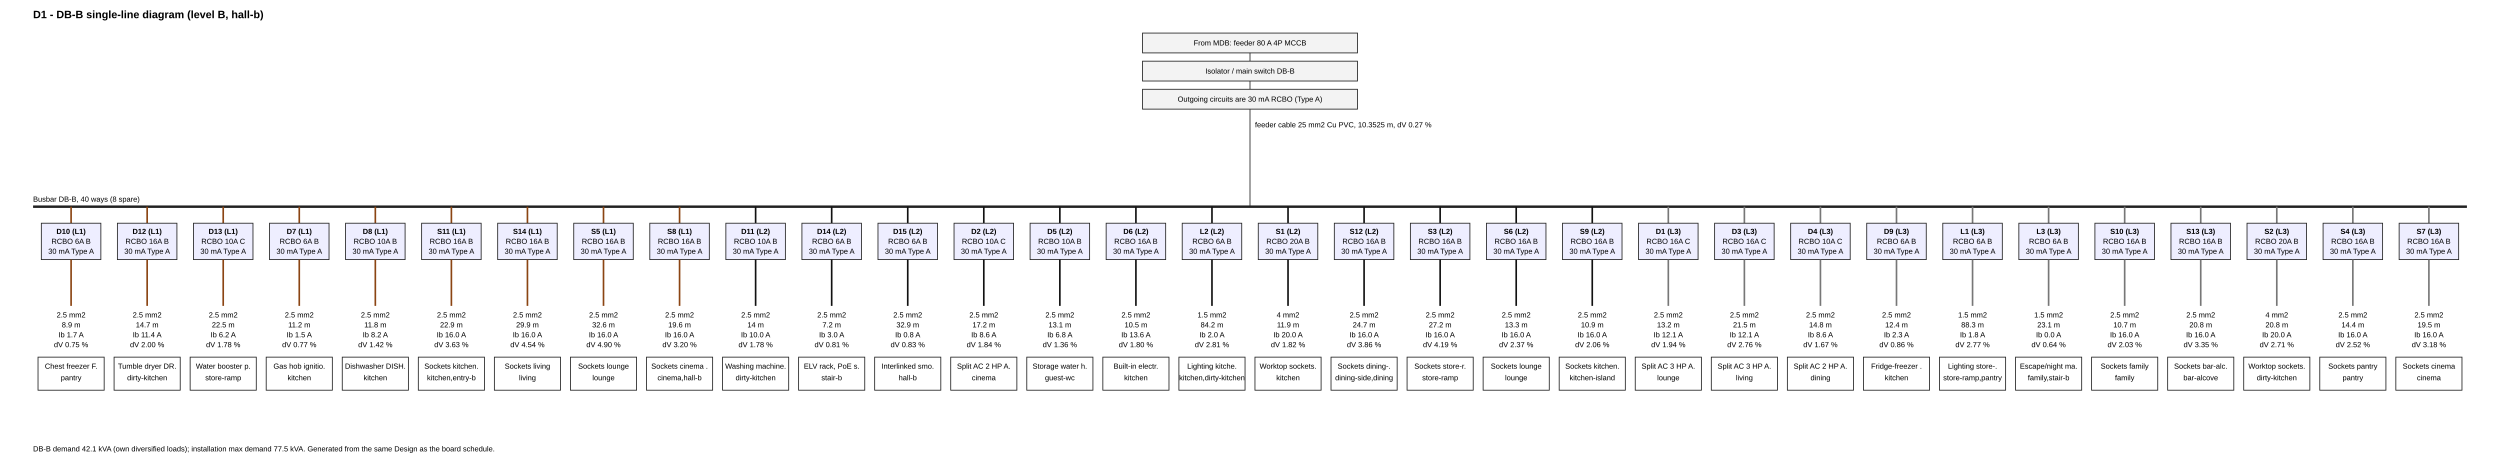
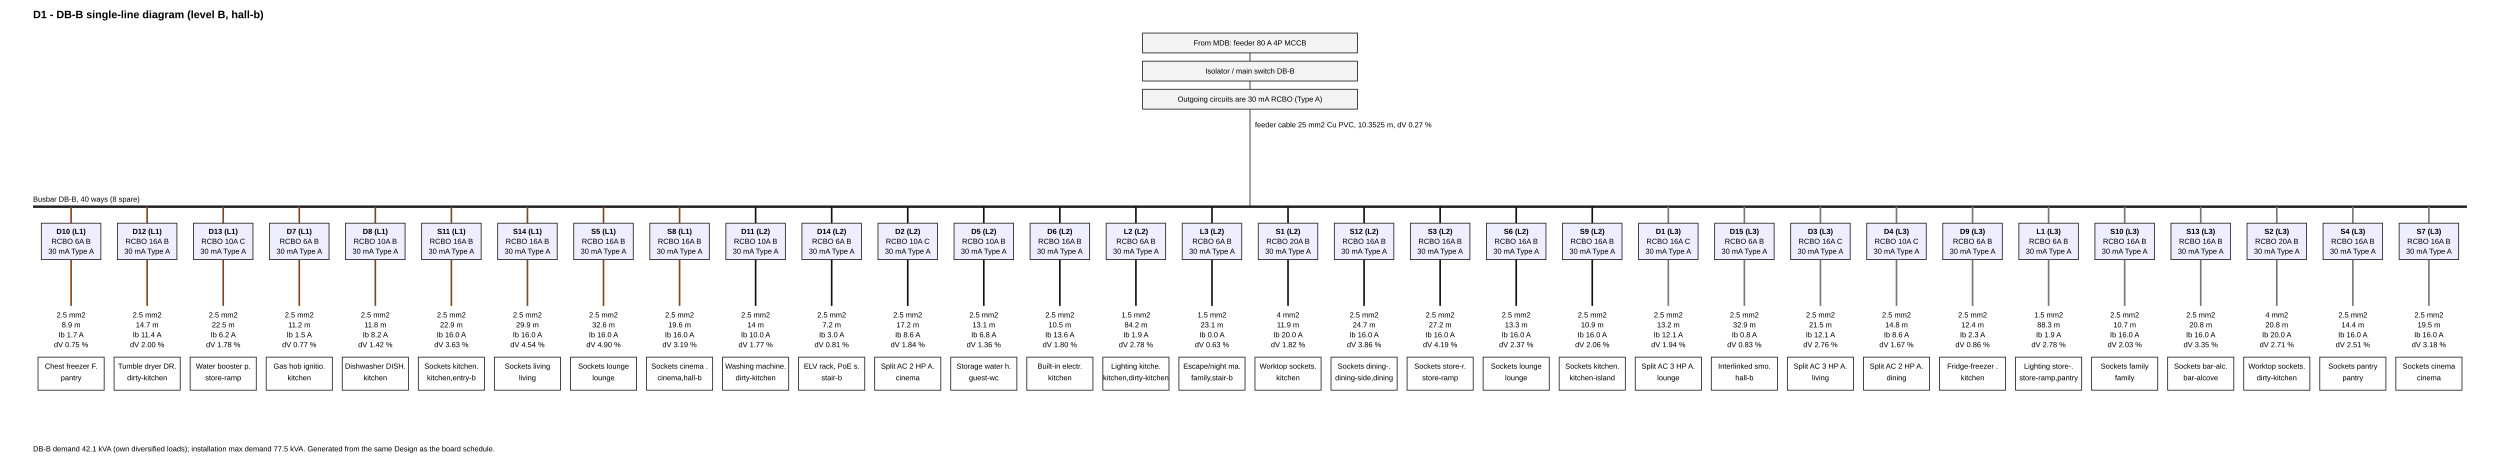
<svg xmlns="http://www.w3.org/2000/svg" width="3024" height="560" viewBox="0 0 3024 560" font-family="Arial,sans-serif" font-size="9">
  <rect width="3024" height="560" fill="#fff" />
  <text x="40" y="22" font-size="13" font-weight="bold">D1 - DB-B single-line diagram (level B, hall-b)</text>
  <rect x="1382" y="40" width="260" height="24" fill="#f3f3f3" stroke="#222" />
  <text x="1512" y="55" text-anchor="middle">From MDB: feeder 80 A 4P MCCB</text>
  <line x1="1512" y1="64" x2="1512" y2="74" stroke="#222" />
  <rect x="1382" y="74" width="260" height="24" fill="#f3f3f3" stroke="#222" />
  <text x="1512" y="89" text-anchor="middle">Isolator / main switch DB-B</text>
  <line x1="1512" y1="98" x2="1512" y2="108" stroke="#222" />
  <rect x="1382" y="108" width="260" height="24" fill="#f3f3f3" stroke="#222" />
  <text x="1512" y="123" text-anchor="middle">Outgoing circuits are 30 mA RCBO (Type A)</text>
  <line x1="1512" y1="132" x2="1512" y2="250" stroke="#222" />
  <text x="1518" y="154">feeder cable 25 mm2 Cu PVC, 10.3525 m, dV 0.27 %</text>
  <line x1="40" y1="250" x2="2984" y2="250" stroke="#222" stroke-width="3" />
  <text x="40" y="244">Busbar DB-B, 40 ways (8 spare)</text>
  <g id="DB-B/D10">
    <line x1="86" y1="250" x2="86" y2="270" stroke="#8b4513" stroke-width="2" />
    <rect x="50" y="270" width="72" height="44" fill="#eef" stroke="#222" />
    <text x="86" y="283" text-anchor="middle" font-weight="bold">D10 (L1)</text>
    <text x="86" y="295" text-anchor="middle">RCBO 6A B</text>
    <text x="86" y="307" text-anchor="middle">30 mA Type A</text>
    <line x1="86" y1="314" x2="86" y2="370" stroke="#8b4513" stroke-width="2" />
    <text x="86" y="384" text-anchor="middle">2.5 mm2</text>
    <text x="86" y="396" text-anchor="middle">8.9 m</text>
    <text x="86" y="408" text-anchor="middle">Ib 1.7 A</text>
    <text x="86" y="420" text-anchor="middle">dV 0.75 %</text>
    <rect x="46" y="432" width="80" height="40" fill="#fff" stroke="#222" />
    <text x="86" y="446" text-anchor="middle">Chest freezer F.</text>
    <text x="86" y="460" text-anchor="middle">pantry</text>
  </g>
  <g id="DB-B/D12">
    <line x1="178" y1="250" x2="178" y2="270" stroke="#8b4513" stroke-width="2" />
    <rect x="142" y="270" width="72" height="44" fill="#eef" stroke="#222" />
    <text x="178" y="283" text-anchor="middle" font-weight="bold">D12 (L1)</text>
    <text x="178" y="295" text-anchor="middle">RCBO 16A B</text>
    <text x="178" y="307" text-anchor="middle">30 mA Type A</text>
    <line x1="178" y1="314" x2="178" y2="370" stroke="#8b4513" stroke-width="2" />
    <text x="178" y="384" text-anchor="middle">2.5 mm2</text>
    <text x="178" y="396" text-anchor="middle">14.7 m</text>
    <text x="178" y="408" text-anchor="middle">Ib 11.4 A</text>
    <text x="178" y="420" text-anchor="middle">dV 2.00 %</text>
    <rect x="138" y="432" width="80" height="40" fill="#fff" stroke="#222" />
    <text x="178" y="446" text-anchor="middle">Tumble dryer DR.</text>
    <text x="178" y="460" text-anchor="middle">dirty-kitchen</text>
  </g>
  <g id="DB-B/D13">
    <line x1="270" y1="250" x2="270" y2="270" stroke="#8b4513" stroke-width="2" />
    <rect x="234" y="270" width="72" height="44" fill="#eef" stroke="#222" />
    <text x="270" y="283" text-anchor="middle" font-weight="bold">D13 (L1)</text>
    <text x="270" y="295" text-anchor="middle">RCBO 10A C</text>
    <text x="270" y="307" text-anchor="middle">30 mA Type A</text>
    <line x1="270" y1="314" x2="270" y2="370" stroke="#8b4513" stroke-width="2" />
    <text x="270" y="384" text-anchor="middle">2.5 mm2</text>
    <text x="270" y="396" text-anchor="middle">22.5 m</text>
    <text x="270" y="408" text-anchor="middle">Ib 6.2 A</text>
    <text x="270" y="420" text-anchor="middle">dV 1.78 %</text>
    <rect x="230" y="432" width="80" height="40" fill="#fff" stroke="#222" />
    <text x="270" y="446" text-anchor="middle">Water booster p.</text>
    <text x="270" y="460" text-anchor="middle">store-ramp</text>
  </g>
  <g id="DB-B/D7">
    <line x1="362" y1="250" x2="362" y2="270" stroke="#8b4513" stroke-width="2" />
    <rect x="326" y="270" width="72" height="44" fill="#eef" stroke="#222" />
    <text x="362" y="283" text-anchor="middle" font-weight="bold">D7 (L1)</text>
    <text x="362" y="295" text-anchor="middle">RCBO 6A B</text>
    <text x="362" y="307" text-anchor="middle">30 mA Type A</text>
    <line x1="362" y1="314" x2="362" y2="370" stroke="#8b4513" stroke-width="2" />
    <text x="362" y="384" text-anchor="middle">2.5 mm2</text>
    <text x="362" y="396" text-anchor="middle">11.2 m</text>
    <text x="362" y="408" text-anchor="middle">Ib 1.5 A</text>
    <text x="362" y="420" text-anchor="middle">dV 0.77 %</text>
    <rect x="322" y="432" width="80" height="40" fill="#fff" stroke="#222" />
    <text x="362" y="446" text-anchor="middle">Gas hob ignitio.</text>
    <text x="362" y="460" text-anchor="middle">kitchen</text>
  </g>
  <g id="DB-B/D8">
    <line x1="454" y1="250" x2="454" y2="270" stroke="#8b4513" stroke-width="2" />
    <rect x="418" y="270" width="72" height="44" fill="#eef" stroke="#222" />
    <text x="454" y="283" text-anchor="middle" font-weight="bold">D8 (L1)</text>
    <text x="454" y="295" text-anchor="middle">RCBO 10A B</text>
    <text x="454" y="307" text-anchor="middle">30 mA Type A</text>
    <line x1="454" y1="314" x2="454" y2="370" stroke="#8b4513" stroke-width="2" />
    <text x="454" y="384" text-anchor="middle">2.5 mm2</text>
    <text x="454" y="396" text-anchor="middle">11.8 m</text>
    <text x="454" y="408" text-anchor="middle">Ib 8.2 A</text>
    <text x="454" y="420" text-anchor="middle">dV 1.42 %</text>
    <rect x="414" y="432" width="80" height="40" fill="#fff" stroke="#222" />
    <text x="454" y="446" text-anchor="middle">Dishwasher DISH.</text>
    <text x="454" y="460" text-anchor="middle">kitchen</text>
  </g>
  <g id="DB-B/S11">
    <line x1="546" y1="250" x2="546" y2="270" stroke="#8b4513" stroke-width="2" />
    <rect x="510" y="270" width="72" height="44" fill="#eef" stroke="#222" />
    <text x="546" y="283" text-anchor="middle" font-weight="bold">S11 (L1)</text>
    <text x="546" y="295" text-anchor="middle">RCBO 16A B</text>
    <text x="546" y="307" text-anchor="middle">30 mA Type A</text>
    <line x1="546" y1="314" x2="546" y2="370" stroke="#8b4513" stroke-width="2" />
    <text x="546" y="384" text-anchor="middle">2.5 mm2</text>
    <text x="546" y="396" text-anchor="middle">22.9 m</text>
    <text x="546" y="408" text-anchor="middle">Ib 16.0 A</text>
    <text x="546" y="420" text-anchor="middle">dV 3.63 %</text>
    <rect x="506" y="432" width="80" height="40" fill="#fff" stroke="#222" />
    <text x="546" y="446" text-anchor="middle">Sockets kitchen.</text>
    <text x="546" y="460" text-anchor="middle">kitchen,entry-b</text>
  </g>
  <g id="DB-B/S14">
    <line x1="638" y1="250" x2="638" y2="270" stroke="#8b4513" stroke-width="2" />
    <rect x="602" y="270" width="72" height="44" fill="#eef" stroke="#222" />
    <text x="638" y="283" text-anchor="middle" font-weight="bold">S14 (L1)</text>
    <text x="638" y="295" text-anchor="middle">RCBO 16A B</text>
    <text x="638" y="307" text-anchor="middle">30 mA Type A</text>
    <line x1="638" y1="314" x2="638" y2="370" stroke="#8b4513" stroke-width="2" />
    <text x="638" y="384" text-anchor="middle">2.5 mm2</text>
    <text x="638" y="396" text-anchor="middle">29.9 m</text>
    <text x="638" y="408" text-anchor="middle">Ib 16.0 A</text>
    <text x="638" y="420" text-anchor="middle">dV 4.54 %</text>
    <rect x="598" y="432" width="80" height="40" fill="#fff" stroke="#222" />
    <text x="638" y="446" text-anchor="middle">Sockets living</text>
    <text x="638" y="460" text-anchor="middle">living</text>
  </g>
  <g id="DB-B/S5">
    <line x1="730" y1="250" x2="730" y2="270" stroke="#8b4513" stroke-width="2" />
    <rect x="694" y="270" width="72" height="44" fill="#eef" stroke="#222" />
    <text x="730" y="283" text-anchor="middle" font-weight="bold">S5 (L1)</text>
    <text x="730" y="295" text-anchor="middle">RCBO 16A B</text>
    <text x="730" y="307" text-anchor="middle">30 mA Type A</text>
    <line x1="730" y1="314" x2="730" y2="370" stroke="#8b4513" stroke-width="2" />
    <text x="730" y="384" text-anchor="middle">2.5 mm2</text>
    <text x="730" y="396" text-anchor="middle">32.6 m</text>
    <text x="730" y="408" text-anchor="middle">Ib 16.0 A</text>
    <text x="730" y="420" text-anchor="middle">dV 4.90 %</text>
    <rect x="690" y="432" width="80" height="40" fill="#fff" stroke="#222" />
    <text x="730" y="446" text-anchor="middle">Sockets lounge</text>
    <text x="730" y="460" text-anchor="middle">lounge</text>
  </g>
  <g id="DB-B/S8">
    <line x1="822" y1="250" x2="822" y2="270" stroke="#8b4513" stroke-width="2" />
    <rect x="786" y="270" width="72" height="44" fill="#eef" stroke="#222" />
    <text x="822" y="283" text-anchor="middle" font-weight="bold">S8 (L1)</text>
    <text x="822" y="295" text-anchor="middle">RCBO 16A B</text>
    <text x="822" y="307" text-anchor="middle">30 mA Type A</text>
    <line x1="822" y1="314" x2="822" y2="370" stroke="#8b4513" stroke-width="2" />
    <text x="822" y="384" text-anchor="middle">2.5 mm2</text>
    <text x="822" y="396" text-anchor="middle">19.6 m</text>
    <text x="822" y="408" text-anchor="middle">Ib 16.0 A</text>
-     <text x="822" y="420" text-anchor="middle">dV 3.20 %</text>
+     <text x="822" y="420" text-anchor="middle">dV 3.19 %</text>
    <rect x="782" y="432" width="80" height="40" fill="#fff" stroke="#222" />
    <text x="822" y="446" text-anchor="middle">Sockets cinema .</text>
    <text x="822" y="460" text-anchor="middle">cinema,hall-b</text>
  </g>
  <g id="DB-B/D11">
    <line x1="914" y1="250" x2="914" y2="270" stroke="#111" stroke-width="2" />
    <rect x="878" y="270" width="72" height="44" fill="#eef" stroke="#222" />
    <text x="914" y="283" text-anchor="middle" font-weight="bold">D11 (L2)</text>
    <text x="914" y="295" text-anchor="middle">RCBO 10A B</text>
    <text x="914" y="307" text-anchor="middle">30 mA Type A</text>
    <line x1="914" y1="314" x2="914" y2="370" stroke="#111" stroke-width="2" />
    <text x="914" y="384" text-anchor="middle">2.5 mm2</text>
    <text x="914" y="396" text-anchor="middle">14 m</text>
    <text x="914" y="408" text-anchor="middle">Ib 10.0 A</text>
-     <text x="914" y="420" text-anchor="middle">dV 1.78 %</text>
+     <text x="914" y="420" text-anchor="middle">dV 1.77 %</text>
    <rect x="874" y="432" width="80" height="40" fill="#fff" stroke="#222" />
    <text x="914" y="446" text-anchor="middle">Washing machine.</text>
    <text x="914" y="460" text-anchor="middle">dirty-kitchen</text>
  </g>
  <g id="DB-B/D14">
    <line x1="1006" y1="250" x2="1006" y2="270" stroke="#111" stroke-width="2" />
    <rect x="970" y="270" width="72" height="44" fill="#eef" stroke="#222" />
    <text x="1006" y="283" text-anchor="middle" font-weight="bold">D14 (L2)</text>
    <text x="1006" y="295" text-anchor="middle">RCBO 6A B</text>
    <text x="1006" y="307" text-anchor="middle">30 mA Type A</text>
    <line x1="1006" y1="314" x2="1006" y2="370" stroke="#111" stroke-width="2" />
    <text x="1006" y="384" text-anchor="middle">2.5 mm2</text>
    <text x="1006" y="396" text-anchor="middle">7.2 m</text>
    <text x="1006" y="408" text-anchor="middle">Ib 3.0 A</text>
    <text x="1006" y="420" text-anchor="middle">dV 0.81 %</text>
    <rect x="966" y="432" width="80" height="40" fill="#fff" stroke="#222" />
    <text x="1006" y="446" text-anchor="middle">ELV rack, PoE s.</text>
    <text x="1006" y="460" text-anchor="middle">stair-b</text>
  </g>
-   <g id="DB-B/D15">
+   <g id="DB-B/D2">
    <line x1="1098" y1="250" x2="1098" y2="270" stroke="#111" stroke-width="2" />
    <rect x="1062" y="270" width="72" height="44" fill="#eef" stroke="#222" />
-     <text x="1098" y="283" text-anchor="middle" font-weight="bold">D15 (L2)</text>
-     <text x="1098" y="295" text-anchor="middle">RCBO 6A B</text>
+     <text x="1098" y="283" text-anchor="middle" font-weight="bold">D2 (L2)</text>
+     <text x="1098" y="295" text-anchor="middle">RCBO 10A C</text>
    <text x="1098" y="307" text-anchor="middle">30 mA Type A</text>
    <line x1="1098" y1="314" x2="1098" y2="370" stroke="#111" stroke-width="2" />
    <text x="1098" y="384" text-anchor="middle">2.5 mm2</text>
-     <text x="1098" y="396" text-anchor="middle">32.9 m</text>
-     <text x="1098" y="408" text-anchor="middle">Ib 0.8 A</text>
-     <text x="1098" y="420" text-anchor="middle">dV 0.83 %</text>
+     <text x="1098" y="396" text-anchor="middle">17.2 m</text>
+     <text x="1098" y="408" text-anchor="middle">Ib 8.6 A</text>
+     <text x="1098" y="420" text-anchor="middle">dV 1.84 %</text>
    <rect x="1058" y="432" width="80" height="40" fill="#fff" stroke="#222" />
-     <text x="1098" y="446" text-anchor="middle">Interlinked smo.</text>
-     <text x="1098" y="460" text-anchor="middle">hall-b</text>
-   </g>
-   <g id="DB-B/D2">
+     <text x="1098" y="446" text-anchor="middle">Split AC 2 HP A.</text>
+     <text x="1098" y="460" text-anchor="middle">cinema</text>
+   </g>
+   <g id="DB-B/D5">
    <line x1="1190" y1="250" x2="1190" y2="270" stroke="#111" stroke-width="2" />
    <rect x="1154" y="270" width="72" height="44" fill="#eef" stroke="#222" />
-     <text x="1190" y="283" text-anchor="middle" font-weight="bold">D2 (L2)</text>
-     <text x="1190" y="295" text-anchor="middle">RCBO 10A C</text>
+     <text x="1190" y="283" text-anchor="middle" font-weight="bold">D5 (L2)</text>
+     <text x="1190" y="295" text-anchor="middle">RCBO 10A B</text>
    <text x="1190" y="307" text-anchor="middle">30 mA Type A</text>
    <line x1="1190" y1="314" x2="1190" y2="370" stroke="#111" stroke-width="2" />
    <text x="1190" y="384" text-anchor="middle">2.5 mm2</text>
-     <text x="1190" y="396" text-anchor="middle">17.2 m</text>
-     <text x="1190" y="408" text-anchor="middle">Ib 8.6 A</text>
-     <text x="1190" y="420" text-anchor="middle">dV 1.84 %</text>
+     <text x="1190" y="396" text-anchor="middle">13.1 m</text>
+     <text x="1190" y="408" text-anchor="middle">Ib 6.8 A</text>
+     <text x="1190" y="420" text-anchor="middle">dV 1.36 %</text>
    <rect x="1150" y="432" width="80" height="40" fill="#fff" stroke="#222" />
-     <text x="1190" y="446" text-anchor="middle">Split AC 2 HP A.</text>
-     <text x="1190" y="460" text-anchor="middle">cinema</text>
-   </g>
-   <g id="DB-B/D5">
+     <text x="1190" y="446" text-anchor="middle">Storage water h.</text>
+     <text x="1190" y="460" text-anchor="middle">guest-wc</text>
+   </g>
+   <g id="DB-B/D6">
    <line x1="1282" y1="250" x2="1282" y2="270" stroke="#111" stroke-width="2" />
    <rect x="1246" y="270" width="72" height="44" fill="#eef" stroke="#222" />
-     <text x="1282" y="283" text-anchor="middle" font-weight="bold">D5 (L2)</text>
-     <text x="1282" y="295" text-anchor="middle">RCBO 10A B</text>
+     <text x="1282" y="283" text-anchor="middle" font-weight="bold">D6 (L2)</text>
+     <text x="1282" y="295" text-anchor="middle">RCBO 16A B</text>
    <text x="1282" y="307" text-anchor="middle">30 mA Type A</text>
    <line x1="1282" y1="314" x2="1282" y2="370" stroke="#111" stroke-width="2" />
    <text x="1282" y="384" text-anchor="middle">2.5 mm2</text>
-     <text x="1282" y="396" text-anchor="middle">13.1 m</text>
-     <text x="1282" y="408" text-anchor="middle">Ib 6.8 A</text>
-     <text x="1282" y="420" text-anchor="middle">dV 1.36 %</text>
+     <text x="1282" y="396" text-anchor="middle">10.5 m</text>
+     <text x="1282" y="408" text-anchor="middle">Ib 13.6 A</text>
+     <text x="1282" y="420" text-anchor="middle">dV 1.80 %</text>
    <rect x="1242" y="432" width="80" height="40" fill="#fff" stroke="#222" />
-     <text x="1282" y="446" text-anchor="middle">Storage water h.</text>
-     <text x="1282" y="460" text-anchor="middle">guest-wc</text>
-   </g>
-   <g id="DB-B/D6">
+     <text x="1282" y="446" text-anchor="middle">Built-in electr.</text>
+     <text x="1282" y="460" text-anchor="middle">kitchen</text>
+   </g>
+   <g id="DB-B/L2">
    <line x1="1374" y1="250" x2="1374" y2="270" stroke="#111" stroke-width="2" />
    <rect x="1338" y="270" width="72" height="44" fill="#eef" stroke="#222" />
-     <text x="1374" y="283" text-anchor="middle" font-weight="bold">D6 (L2)</text>
-     <text x="1374" y="295" text-anchor="middle">RCBO 16A B</text>
+     <text x="1374" y="283" text-anchor="middle" font-weight="bold">L2 (L2)</text>
+     <text x="1374" y="295" text-anchor="middle">RCBO 6A B</text>
    <text x="1374" y="307" text-anchor="middle">30 mA Type A</text>
    <line x1="1374" y1="314" x2="1374" y2="370" stroke="#111" stroke-width="2" />
-     <text x="1374" y="384" text-anchor="middle">2.5 mm2</text>
-     <text x="1374" y="396" text-anchor="middle">10.5 m</text>
-     <text x="1374" y="408" text-anchor="middle">Ib 13.6 A</text>
-     <text x="1374" y="420" text-anchor="middle">dV 1.80 %</text>
+     <text x="1374" y="384" text-anchor="middle">1.5 mm2</text>
+     <text x="1374" y="396" text-anchor="middle">84.2 m</text>
+     <text x="1374" y="408" text-anchor="middle">Ib 1.9 A</text>
+     <text x="1374" y="420" text-anchor="middle">dV 2.78 %</text>
    <rect x="1334" y="432" width="80" height="40" fill="#fff" stroke="#222" />
-     <text x="1374" y="446" text-anchor="middle">Built-in electr.</text>
-     <text x="1374" y="460" text-anchor="middle">kitchen</text>
-   </g>
-   <g id="DB-B/L2">
+     <text x="1374" y="446" text-anchor="middle">Lighting kitche.</text>
+     <text x="1374" y="460" text-anchor="middle">kitchen,dirty-kitchen</text>
+   </g>
+   <g id="DB-B/L3">
    <line x1="1466" y1="250" x2="1466" y2="270" stroke="#111" stroke-width="2" />
    <rect x="1430" y="270" width="72" height="44" fill="#eef" stroke="#222" />
-     <text x="1466" y="283" text-anchor="middle" font-weight="bold">L2 (L2)</text>
+     <text x="1466" y="283" text-anchor="middle" font-weight="bold">L3 (L2)</text>
    <text x="1466" y="295" text-anchor="middle">RCBO 6A B</text>
    <text x="1466" y="307" text-anchor="middle">30 mA Type A</text>
    <line x1="1466" y1="314" x2="1466" y2="370" stroke="#111" stroke-width="2" />
    <text x="1466" y="384" text-anchor="middle">1.5 mm2</text>
-     <text x="1466" y="396" text-anchor="middle">84.2 m</text>
-     <text x="1466" y="408" text-anchor="middle">Ib 2.0 A</text>
-     <text x="1466" y="420" text-anchor="middle">dV 2.81 %</text>
+     <text x="1466" y="396" text-anchor="middle">23.1 m</text>
+     <text x="1466" y="408" text-anchor="middle">Ib 0.0 A</text>
+     <text x="1466" y="420" text-anchor="middle">dV 0.63 %</text>
    <rect x="1426" y="432" width="80" height="40" fill="#fff" stroke="#222" />
-     <text x="1466" y="446" text-anchor="middle">Lighting kitche.</text>
-     <text x="1466" y="460" text-anchor="middle">kitchen,dirty-kitchen</text>
+     <text x="1466" y="446" text-anchor="middle">Escape/night ma.</text>
+     <text x="1466" y="460" text-anchor="middle">family,stair-b</text>
  </g>
  <g id="DB-B/S1">
    <line x1="1558" y1="250" x2="1558" y2="270" stroke="#111" stroke-width="2" />
    <rect x="1522" y="270" width="72" height="44" fill="#eef" stroke="#222" />
    <text x="1558" y="283" text-anchor="middle" font-weight="bold">S1 (L2)</text>
    <text x="1558" y="295" text-anchor="middle">RCBO 20A B</text>
    <text x="1558" y="307" text-anchor="middle">30 mA Type A</text>
    <line x1="1558" y1="314" x2="1558" y2="370" stroke="#111" stroke-width="2" />
    <text x="1558" y="384" text-anchor="middle">4 mm2</text>
    <text x="1558" y="396" text-anchor="middle">11.9 m</text>
    <text x="1558" y="408" text-anchor="middle">Ib 20.0 A</text>
    <text x="1558" y="420" text-anchor="middle">dV 1.82 %</text>
    <rect x="1518" y="432" width="80" height="40" fill="#fff" stroke="#222" />
    <text x="1558" y="446" text-anchor="middle">Worktop sockets.</text>
    <text x="1558" y="460" text-anchor="middle">kitchen</text>
  </g>
  <g id="DB-B/S12">
    <line x1="1650" y1="250" x2="1650" y2="270" stroke="#111" stroke-width="2" />
    <rect x="1614" y="270" width="72" height="44" fill="#eef" stroke="#222" />
    <text x="1650" y="283" text-anchor="middle" font-weight="bold">S12 (L2)</text>
    <text x="1650" y="295" text-anchor="middle">RCBO 16A B</text>
    <text x="1650" y="307" text-anchor="middle">30 mA Type A</text>
    <line x1="1650" y1="314" x2="1650" y2="370" stroke="#111" stroke-width="2" />
    <text x="1650" y="384" text-anchor="middle">2.5 mm2</text>
    <text x="1650" y="396" text-anchor="middle">24.7 m</text>
    <text x="1650" y="408" text-anchor="middle">Ib 16.0 A</text>
    <text x="1650" y="420" text-anchor="middle">dV 3.86 %</text>
    <rect x="1610" y="432" width="80" height="40" fill="#fff" stroke="#222" />
    <text x="1650" y="446" text-anchor="middle">Sockets dining-.</text>
    <text x="1650" y="460" text-anchor="middle">dining-side,dining</text>
  </g>
  <g id="DB-B/S3">
    <line x1="1742" y1="250" x2="1742" y2="270" stroke="#111" stroke-width="2" />
    <rect x="1706" y="270" width="72" height="44" fill="#eef" stroke="#222" />
    <text x="1742" y="283" text-anchor="middle" font-weight="bold">S3 (L2)</text>
    <text x="1742" y="295" text-anchor="middle">RCBO 16A B</text>
    <text x="1742" y="307" text-anchor="middle">30 mA Type A</text>
    <line x1="1742" y1="314" x2="1742" y2="370" stroke="#111" stroke-width="2" />
    <text x="1742" y="384" text-anchor="middle">2.5 mm2</text>
    <text x="1742" y="396" text-anchor="middle">27.2 m</text>
    <text x="1742" y="408" text-anchor="middle">Ib 16.0 A</text>
    <text x="1742" y="420" text-anchor="middle">dV 4.19 %</text>
    <rect x="1702" y="432" width="80" height="40" fill="#fff" stroke="#222" />
    <text x="1742" y="446" text-anchor="middle">Sockets store-r.</text>
    <text x="1742" y="460" text-anchor="middle">store-ramp</text>
  </g>
  <g id="DB-B/S6">
    <line x1="1834" y1="250" x2="1834" y2="270" stroke="#111" stroke-width="2" />
    <rect x="1798" y="270" width="72" height="44" fill="#eef" stroke="#222" />
    <text x="1834" y="283" text-anchor="middle" font-weight="bold">S6 (L2)</text>
    <text x="1834" y="295" text-anchor="middle">RCBO 16A B</text>
    <text x="1834" y="307" text-anchor="middle">30 mA Type A</text>
    <line x1="1834" y1="314" x2="1834" y2="370" stroke="#111" stroke-width="2" />
    <text x="1834" y="384" text-anchor="middle">2.5 mm2</text>
    <text x="1834" y="396" text-anchor="middle">13.3 m</text>
    <text x="1834" y="408" text-anchor="middle">Ib 16.0 A</text>
    <text x="1834" y="420" text-anchor="middle">dV 2.37 %</text>
    <rect x="1794" y="432" width="80" height="40" fill="#fff" stroke="#222" />
    <text x="1834" y="446" text-anchor="middle">Sockets lounge</text>
    <text x="1834" y="460" text-anchor="middle">lounge</text>
  </g>
  <g id="DB-B/S9">
    <line x1="1926" y1="250" x2="1926" y2="270" stroke="#111" stroke-width="2" />
    <rect x="1890" y="270" width="72" height="44" fill="#eef" stroke="#222" />
    <text x="1926" y="283" text-anchor="middle" font-weight="bold">S9 (L2)</text>
    <text x="1926" y="295" text-anchor="middle">RCBO 16A B</text>
    <text x="1926" y="307" text-anchor="middle">30 mA Type A</text>
    <line x1="1926" y1="314" x2="1926" y2="370" stroke="#111" stroke-width="2" />
    <text x="1926" y="384" text-anchor="middle">2.5 mm2</text>
    <text x="1926" y="396" text-anchor="middle">10.9 m</text>
    <text x="1926" y="408" text-anchor="middle">Ib 16.0 A</text>
    <text x="1926" y="420" text-anchor="middle">dV 2.06 %</text>
    <rect x="1886" y="432" width="80" height="40" fill="#fff" stroke="#222" />
    <text x="1926" y="446" text-anchor="middle">Sockets kitchen.</text>
    <text x="1926" y="460" text-anchor="middle">kitchen-island</text>
  </g>
  <g id="DB-B/D1">
    <line x1="2018" y1="250" x2="2018" y2="270" stroke="#777" stroke-width="2" />
    <rect x="1982" y="270" width="72" height="44" fill="#eef" stroke="#222" />
    <text x="2018" y="283" text-anchor="middle" font-weight="bold">D1 (L3)</text>
    <text x="2018" y="295" text-anchor="middle">RCBO 16A C</text>
    <text x="2018" y="307" text-anchor="middle">30 mA Type A</text>
    <line x1="2018" y1="314" x2="2018" y2="370" stroke="#777" stroke-width="2" />
    <text x="2018" y="384" text-anchor="middle">2.5 mm2</text>
    <text x="2018" y="396" text-anchor="middle">13.2 m</text>
    <text x="2018" y="408" text-anchor="middle">Ib 12.1 A</text>
    <text x="2018" y="420" text-anchor="middle">dV 1.94 %</text>
    <rect x="1978" y="432" width="80" height="40" fill="#fff" stroke="#222" />
    <text x="2018" y="446" text-anchor="middle">Split AC 3 HP A.</text>
    <text x="2018" y="460" text-anchor="middle">lounge</text>
  </g>
-   <g id="DB-B/D3">
+   <g id="DB-B/D15">
    <line x1="2110" y1="250" x2="2110" y2="270" stroke="#777" stroke-width="2" />
    <rect x="2074" y="270" width="72" height="44" fill="#eef" stroke="#222" />
-     <text x="2110" y="283" text-anchor="middle" font-weight="bold">D3 (L3)</text>
-     <text x="2110" y="295" text-anchor="middle">RCBO 16A C</text>
+     <text x="2110" y="283" text-anchor="middle" font-weight="bold">D15 (L3)</text>
+     <text x="2110" y="295" text-anchor="middle">RCBO 6A B</text>
    <text x="2110" y="307" text-anchor="middle">30 mA Type A</text>
    <line x1="2110" y1="314" x2="2110" y2="370" stroke="#777" stroke-width="2" />
    <text x="2110" y="384" text-anchor="middle">2.5 mm2</text>
-     <text x="2110" y="396" text-anchor="middle">21.5 m</text>
-     <text x="2110" y="408" text-anchor="middle">Ib 12.1 A</text>
-     <text x="2110" y="420" text-anchor="middle">dV 2.76 %</text>
+     <text x="2110" y="396" text-anchor="middle">32.9 m</text>
+     <text x="2110" y="408" text-anchor="middle">Ib 0.8 A</text>
+     <text x="2110" y="420" text-anchor="middle">dV 0.83 %</text>
    <rect x="2070" y="432" width="80" height="40" fill="#fff" stroke="#222" />
-     <text x="2110" y="446" text-anchor="middle">Split AC 3 HP A.</text>
-     <text x="2110" y="460" text-anchor="middle">living</text>
-   </g>
-   <g id="DB-B/D4">
+     <text x="2110" y="446" text-anchor="middle">Interlinked smo.</text>
+     <text x="2110" y="460" text-anchor="middle">hall-b</text>
+   </g>
+   <g id="DB-B/D3">
    <line x1="2202" y1="250" x2="2202" y2="270" stroke="#777" stroke-width="2" />
    <rect x="2166" y="270" width="72" height="44" fill="#eef" stroke="#222" />
-     <text x="2202" y="283" text-anchor="middle" font-weight="bold">D4 (L3)</text>
-     <text x="2202" y="295" text-anchor="middle">RCBO 10A C</text>
+     <text x="2202" y="283" text-anchor="middle" font-weight="bold">D3 (L3)</text>
+     <text x="2202" y="295" text-anchor="middle">RCBO 16A C</text>
    <text x="2202" y="307" text-anchor="middle">30 mA Type A</text>
    <line x1="2202" y1="314" x2="2202" y2="370" stroke="#777" stroke-width="2" />
    <text x="2202" y="384" text-anchor="middle">2.5 mm2</text>
-     <text x="2202" y="396" text-anchor="middle">14.8 m</text>
-     <text x="2202" y="408" text-anchor="middle">Ib 8.6 A</text>
-     <text x="2202" y="420" text-anchor="middle">dV 1.67 %</text>
+     <text x="2202" y="396" text-anchor="middle">21.5 m</text>
+     <text x="2202" y="408" text-anchor="middle">Ib 12.1 A</text>
+     <text x="2202" y="420" text-anchor="middle">dV 2.76 %</text>
    <rect x="2162" y="432" width="80" height="40" fill="#fff" stroke="#222" />
-     <text x="2202" y="446" text-anchor="middle">Split AC 2 HP A.</text>
-     <text x="2202" y="460" text-anchor="middle">dining</text>
-   </g>
-   <g id="DB-B/D9">
+     <text x="2202" y="446" text-anchor="middle">Split AC 3 HP A.</text>
+     <text x="2202" y="460" text-anchor="middle">living</text>
+   </g>
+   <g id="DB-B/D4">
    <line x1="2294" y1="250" x2="2294" y2="270" stroke="#777" stroke-width="2" />
    <rect x="2258" y="270" width="72" height="44" fill="#eef" stroke="#222" />
-     <text x="2294" y="283" text-anchor="middle" font-weight="bold">D9 (L3)</text>
-     <text x="2294" y="295" text-anchor="middle">RCBO 6A B</text>
+     <text x="2294" y="283" text-anchor="middle" font-weight="bold">D4 (L3)</text>
+     <text x="2294" y="295" text-anchor="middle">RCBO 10A C</text>
    <text x="2294" y="307" text-anchor="middle">30 mA Type A</text>
    <line x1="2294" y1="314" x2="2294" y2="370" stroke="#777" stroke-width="2" />
    <text x="2294" y="384" text-anchor="middle">2.5 mm2</text>
-     <text x="2294" y="396" text-anchor="middle">12.4 m</text>
-     <text x="2294" y="408" text-anchor="middle">Ib 2.3 A</text>
-     <text x="2294" y="420" text-anchor="middle">dV 0.86 %</text>
+     <text x="2294" y="396" text-anchor="middle">14.8 m</text>
+     <text x="2294" y="408" text-anchor="middle">Ib 8.6 A</text>
+     <text x="2294" y="420" text-anchor="middle">dV 1.67 %</text>
    <rect x="2254" y="432" width="80" height="40" fill="#fff" stroke="#222" />
-     <text x="2294" y="446" text-anchor="middle">Fridge-freezer .</text>
-     <text x="2294" y="460" text-anchor="middle">kitchen</text>
-   </g>
-   <g id="DB-B/L1">
+     <text x="2294" y="446" text-anchor="middle">Split AC 2 HP A.</text>
+     <text x="2294" y="460" text-anchor="middle">dining</text>
+   </g>
+   <g id="DB-B/D9">
    <line x1="2386" y1="250" x2="2386" y2="270" stroke="#777" stroke-width="2" />
    <rect x="2350" y="270" width="72" height="44" fill="#eef" stroke="#222" />
-     <text x="2386" y="283" text-anchor="middle" font-weight="bold">L1 (L3)</text>
+     <text x="2386" y="283" text-anchor="middle" font-weight="bold">D9 (L3)</text>
    <text x="2386" y="295" text-anchor="middle">RCBO 6A B</text>
    <text x="2386" y="307" text-anchor="middle">30 mA Type A</text>
    <line x1="2386" y1="314" x2="2386" y2="370" stroke="#777" stroke-width="2" />
-     <text x="2386" y="384" text-anchor="middle">1.5 mm2</text>
-     <text x="2386" y="396" text-anchor="middle">88.3 m</text>
-     <text x="2386" y="408" text-anchor="middle">Ib 1.8 A</text>
-     <text x="2386" y="420" text-anchor="middle">dV 2.77 %</text>
+     <text x="2386" y="384" text-anchor="middle">2.5 mm2</text>
+     <text x="2386" y="396" text-anchor="middle">12.4 m</text>
+     <text x="2386" y="408" text-anchor="middle">Ib 2.3 A</text>
+     <text x="2386" y="420" text-anchor="middle">dV 0.86 %</text>
    <rect x="2346" y="432" width="80" height="40" fill="#fff" stroke="#222" />
-     <text x="2386" y="446" text-anchor="middle">Lighting store-.</text>
-     <text x="2386" y="460" text-anchor="middle">store-ramp,pantry</text>
-   </g>
-   <g id="DB-B/L3">
+     <text x="2386" y="446" text-anchor="middle">Fridge-freezer .</text>
+     <text x="2386" y="460" text-anchor="middle">kitchen</text>
+   </g>
+   <g id="DB-B/L1">
    <line x1="2478" y1="250" x2="2478" y2="270" stroke="#777" stroke-width="2" />
    <rect x="2442" y="270" width="72" height="44" fill="#eef" stroke="#222" />
-     <text x="2478" y="283" text-anchor="middle" font-weight="bold">L3 (L3)</text>
+     <text x="2478" y="283" text-anchor="middle" font-weight="bold">L1 (L3)</text>
    <text x="2478" y="295" text-anchor="middle">RCBO 6A B</text>
    <text x="2478" y="307" text-anchor="middle">30 mA Type A</text>
    <line x1="2478" y1="314" x2="2478" y2="370" stroke="#777" stroke-width="2" />
    <text x="2478" y="384" text-anchor="middle">1.5 mm2</text>
-     <text x="2478" y="396" text-anchor="middle">23.1 m</text>
-     <text x="2478" y="408" text-anchor="middle">Ib 0.0 A</text>
-     <text x="2478" y="420" text-anchor="middle">dV 0.64 %</text>
+     <text x="2478" y="396" text-anchor="middle">88.3 m</text>
+     <text x="2478" y="408" text-anchor="middle">Ib 1.9 A</text>
+     <text x="2478" y="420" text-anchor="middle">dV 2.78 %</text>
    <rect x="2438" y="432" width="80" height="40" fill="#fff" stroke="#222" />
-     <text x="2478" y="446" text-anchor="middle">Escape/night ma.</text>
-     <text x="2478" y="460" text-anchor="middle">family,stair-b</text>
+     <text x="2478" y="446" text-anchor="middle">Lighting store-.</text>
+     <text x="2478" y="460" text-anchor="middle">store-ramp,pantry</text>
  </g>
  <g id="DB-B/S10">
    <line x1="2570" y1="250" x2="2570" y2="270" stroke="#777" stroke-width="2" />
    <rect x="2534" y="270" width="72" height="44" fill="#eef" stroke="#222" />
    <text x="2570" y="283" text-anchor="middle" font-weight="bold">S10 (L3)</text>
    <text x="2570" y="295" text-anchor="middle">RCBO 16A B</text>
    <text x="2570" y="307" text-anchor="middle">30 mA Type A</text>
    <line x1="2570" y1="314" x2="2570" y2="370" stroke="#777" stroke-width="2" />
    <text x="2570" y="384" text-anchor="middle">2.5 mm2</text>
    <text x="2570" y="396" text-anchor="middle">10.7 m</text>
    <text x="2570" y="408" text-anchor="middle">Ib 16.0 A</text>
    <text x="2570" y="420" text-anchor="middle">dV 2.03 %</text>
    <rect x="2530" y="432" width="80" height="40" fill="#fff" stroke="#222" />
    <text x="2570" y="446" text-anchor="middle">Sockets family</text>
    <text x="2570" y="460" text-anchor="middle">family</text>
  </g>
  <g id="DB-B/S13">
    <line x1="2662" y1="250" x2="2662" y2="270" stroke="#777" stroke-width="2" />
    <rect x="2626" y="270" width="72" height="44" fill="#eef" stroke="#222" />
    <text x="2662" y="283" text-anchor="middle" font-weight="bold">S13 (L3)</text>
    <text x="2662" y="295" text-anchor="middle">RCBO 16A B</text>
    <text x="2662" y="307" text-anchor="middle">30 mA Type A</text>
    <line x1="2662" y1="314" x2="2662" y2="370" stroke="#777" stroke-width="2" />
    <text x="2662" y="384" text-anchor="middle">2.5 mm2</text>
    <text x="2662" y="396" text-anchor="middle">20.8 m</text>
    <text x="2662" y="408" text-anchor="middle">Ib 16.0 A</text>
    <text x="2662" y="420" text-anchor="middle">dV 3.35 %</text>
    <rect x="2622" y="432" width="80" height="40" fill="#fff" stroke="#222" />
    <text x="2662" y="446" text-anchor="middle">Sockets bar-alc.</text>
    <text x="2662" y="460" text-anchor="middle">bar-alcove</text>
  </g>
  <g id="DB-B/S2">
    <line x1="2754" y1="250" x2="2754" y2="270" stroke="#777" stroke-width="2" />
    <rect x="2718" y="270" width="72" height="44" fill="#eef" stroke="#222" />
    <text x="2754" y="283" text-anchor="middle" font-weight="bold">S2 (L3)</text>
    <text x="2754" y="295" text-anchor="middle">RCBO 20A B</text>
    <text x="2754" y="307" text-anchor="middle">30 mA Type A</text>
    <line x1="2754" y1="314" x2="2754" y2="370" stroke="#777" stroke-width="2" />
    <text x="2754" y="384" text-anchor="middle">4 mm2</text>
    <text x="2754" y="396" text-anchor="middle">20.8 m</text>
    <text x="2754" y="408" text-anchor="middle">Ib 20.0 A</text>
    <text x="2754" y="420" text-anchor="middle">dV 2.71 %</text>
    <rect x="2714" y="432" width="80" height="40" fill="#fff" stroke="#222" />
    <text x="2754" y="446" text-anchor="middle">Worktop sockets.</text>
    <text x="2754" y="460" text-anchor="middle">dirty-kitchen</text>
  </g>
  <g id="DB-B/S4">
    <line x1="2846" y1="250" x2="2846" y2="270" stroke="#777" stroke-width="2" />
    <rect x="2810" y="270" width="72" height="44" fill="#eef" stroke="#222" />
    <text x="2846" y="283" text-anchor="middle" font-weight="bold">S4 (L3)</text>
    <text x="2846" y="295" text-anchor="middle">RCBO 16A B</text>
    <text x="2846" y="307" text-anchor="middle">30 mA Type A</text>
    <line x1="2846" y1="314" x2="2846" y2="370" stroke="#777" stroke-width="2" />
    <text x="2846" y="384" text-anchor="middle">2.5 mm2</text>
    <text x="2846" y="396" text-anchor="middle">14.4 m</text>
    <text x="2846" y="408" text-anchor="middle">Ib 16.0 A</text>
-     <text x="2846" y="420" text-anchor="middle">dV 2.52 %</text>
+     <text x="2846" y="420" text-anchor="middle">dV 2.51 %</text>
    <rect x="2806" y="432" width="80" height="40" fill="#fff" stroke="#222" />
    <text x="2846" y="446" text-anchor="middle">Sockets pantry</text>
    <text x="2846" y="460" text-anchor="middle">pantry</text>
  </g>
  <g id="DB-B/S7">
    <line x1="2938" y1="250" x2="2938" y2="270" stroke="#777" stroke-width="2" />
    <rect x="2902" y="270" width="72" height="44" fill="#eef" stroke="#222" />
    <text x="2938" y="283" text-anchor="middle" font-weight="bold">S7 (L3)</text>
    <text x="2938" y="295" text-anchor="middle">RCBO 16A B</text>
    <text x="2938" y="307" text-anchor="middle">30 mA Type A</text>
    <line x1="2938" y1="314" x2="2938" y2="370" stroke="#777" stroke-width="2" />
    <text x="2938" y="384" text-anchor="middle">2.5 mm2</text>
    <text x="2938" y="396" text-anchor="middle">19.5 m</text>
    <text x="2938" y="408" text-anchor="middle">Ib 16.0 A</text>
    <text x="2938" y="420" text-anchor="middle">dV 3.18 %</text>
    <rect x="2898" y="432" width="80" height="40" fill="#fff" stroke="#222" />
    <text x="2938" y="446" text-anchor="middle">Sockets cinema</text>
    <text x="2938" y="460" text-anchor="middle">cinema</text>
  </g>
  <text x="40" y="546">DB-B demand 42.1 kVA (own diversified loads); installation max demand 77.5 kVA. Generated from the same Design as the board schedule.</text>
</svg>
